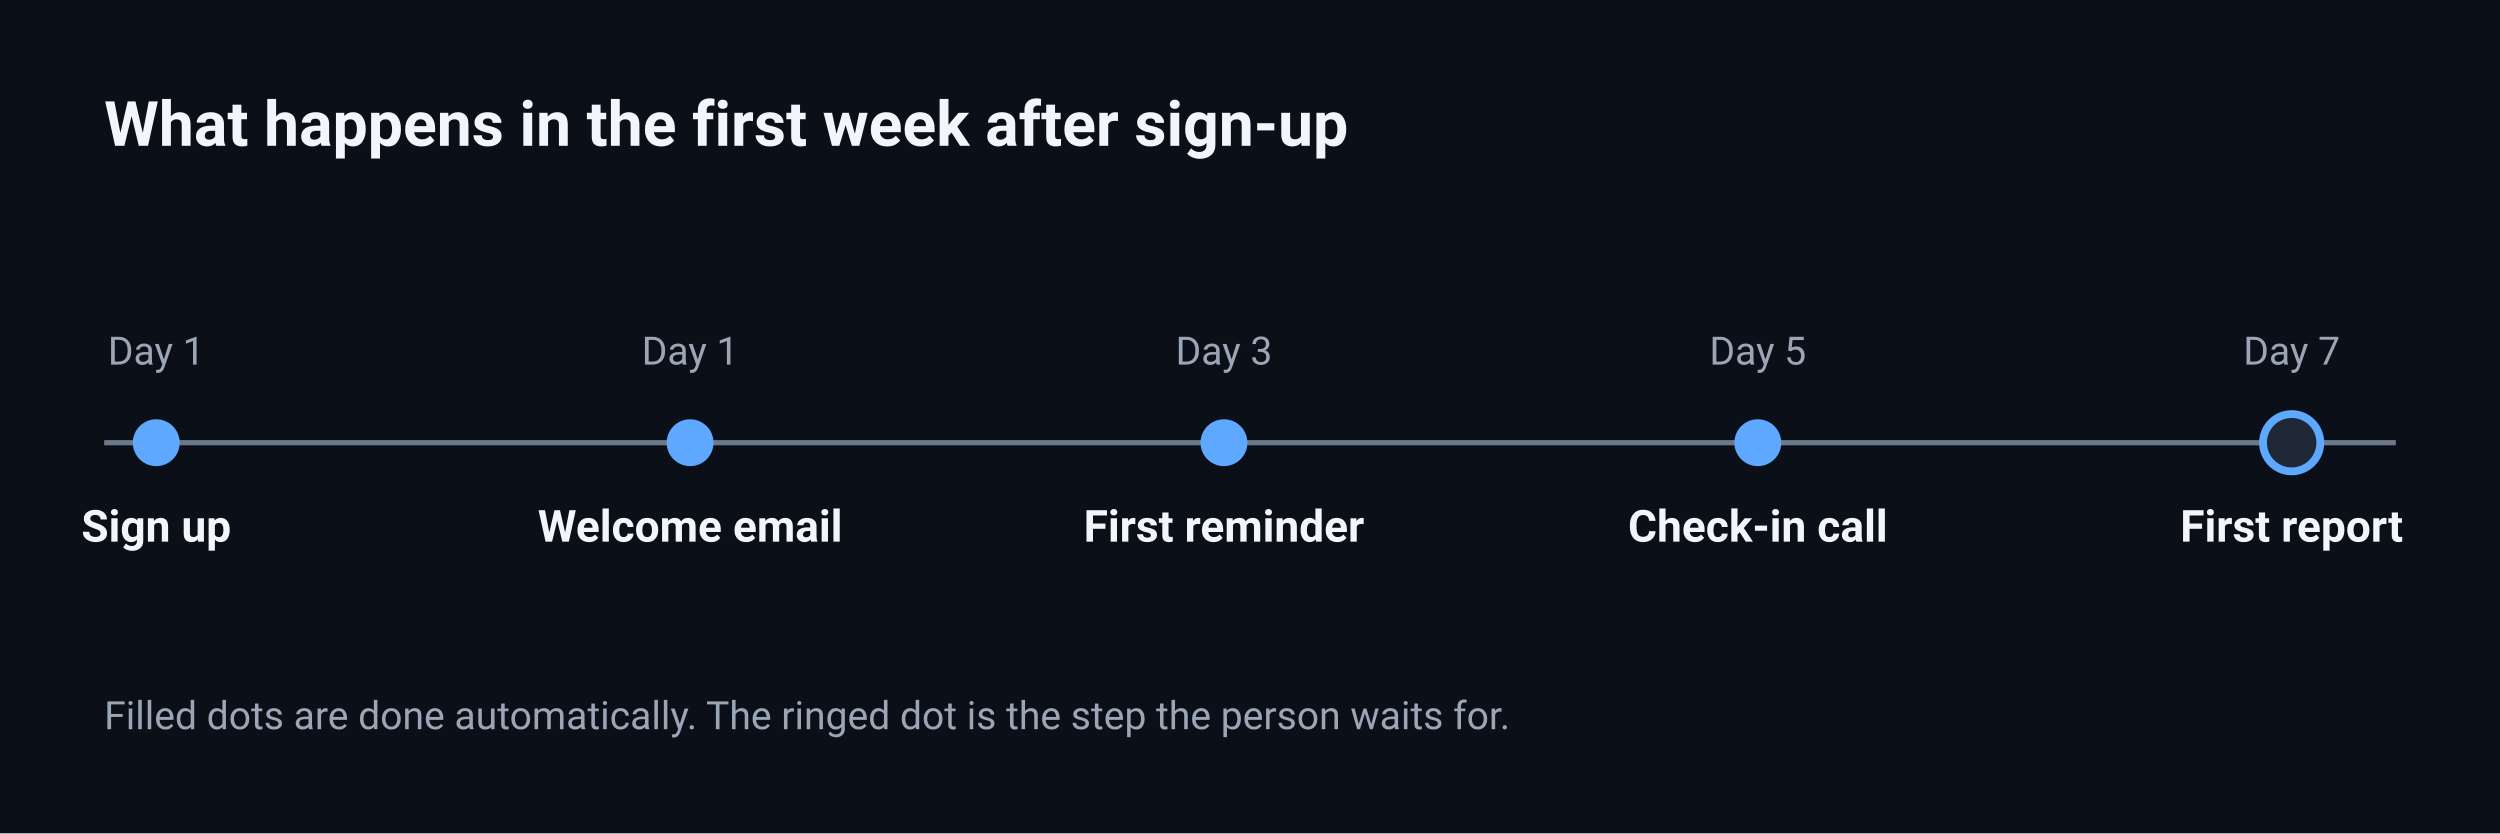
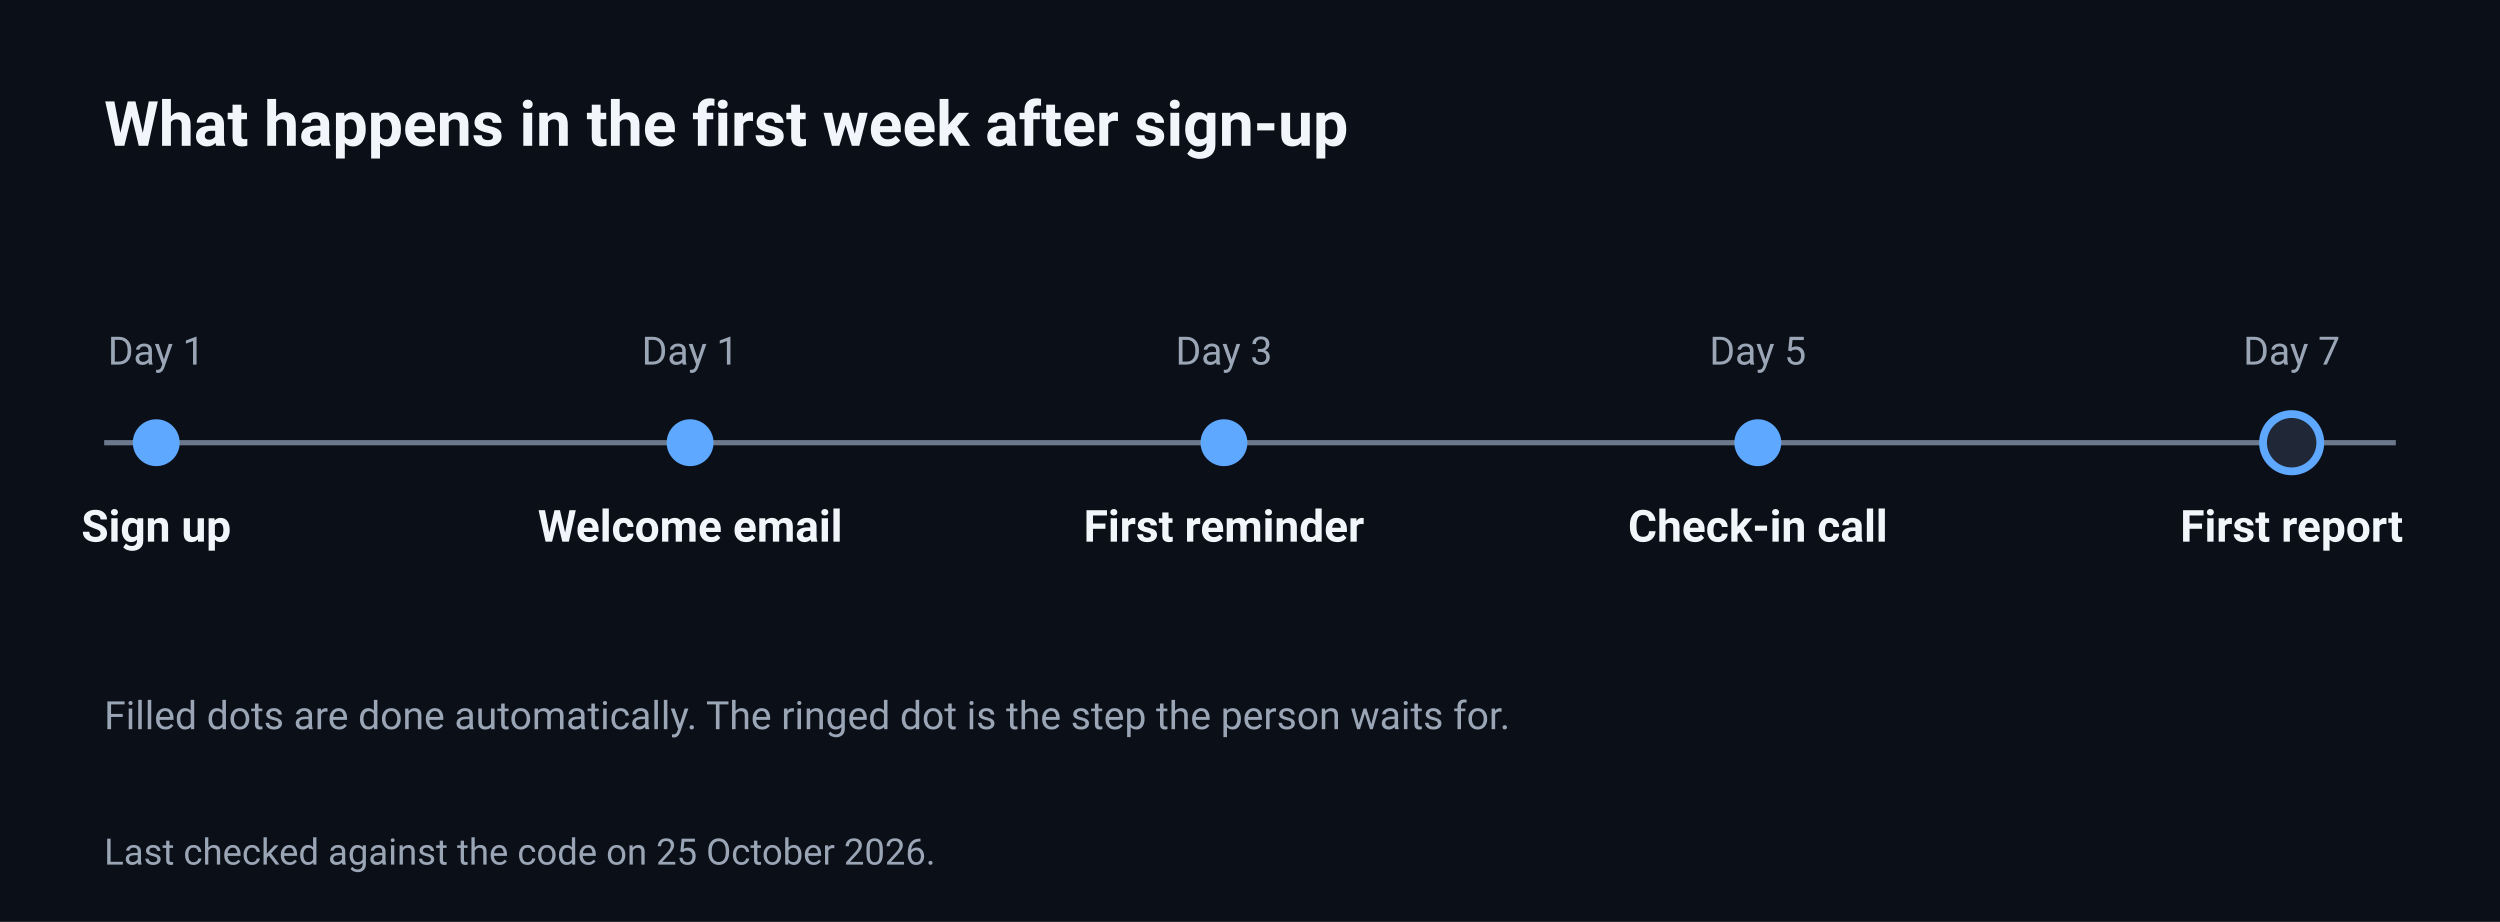
- <svg xmlns="http://www.w3.org/2000/svg" viewBox="0 0 960 320" width="960" height="320" role="img" aria-labelledby="diagram-title diagram-desc" font-family="system-ui, -apple-system, 'Segoe UI', Roboto, sans-serif">
-   <rect x="0" y="0" width="960" height="320" fill="#0b0f17" />
+ <svg xmlns="http://www.w3.org/2000/svg" viewBox="0 0 960 354" width="960" height="354" role="img" aria-labelledby="diagram-title diagram-desc" font-family="system-ui, -apple-system, 'Segoe UI', Roboto, sans-serif">
+   <rect x="0" y="0" width="960" height="354" fill="#0b0f17" />
  <text x="40" y="56" fill="#f2f5f9" font-size="24" font-weight="600">What happens in the first week after sign-up</text>
  <line x1="40" y1="170" x2="920" y2="170" stroke="#6c788c" stroke-width="2" />
  <g>
    <text x="60" y="140" text-anchor="middle" fill="#9aa5b6" font-size="15">Day 1</text>
    <circle cx="60" cy="170" r="9" fill="#5ea8ff" />
    <text x="60" y="208" text-anchor="middle" fill="#f2f5f9" font-size="17" font-weight="600">Sign up</text>
  </g>
  <g>
    <text x="265" y="140" text-anchor="middle" fill="#9aa5b6" font-size="15">Day 1</text>
    <circle cx="265" cy="170" r="9" fill="#5ea8ff" />
    <text x="265" y="208" text-anchor="middle" fill="#f2f5f9" font-size="17" font-weight="600">Welcome email</text>
  </g>
  <g>
    <text x="470" y="140" text-anchor="middle" fill="#9aa5b6" font-size="15">Day 3</text>
    <circle cx="470" cy="170" r="9" fill="#5ea8ff" />
    <text x="470" y="208" text-anchor="middle" fill="#f2f5f9" font-size="17" font-weight="600">First reminder</text>
  </g>
  <g>
    <text x="675" y="140" text-anchor="middle" fill="#9aa5b6" font-size="15">Day 5</text>
    <circle cx="675" cy="170" r="9" fill="#5ea8ff" />
    <text x="675" y="208" text-anchor="middle" fill="#f2f5f9" font-size="17" font-weight="600">Check-in call</text>
  </g>
  <g>
    <text x="880" y="140" text-anchor="middle" fill="#9aa5b6" font-size="15">Day 7</text>
    <circle cx="880" cy="170" r="11" fill="#202837" stroke="#5ea8ff" stroke-width="3" />
    <text x="880" y="208" text-anchor="middle" fill="#f2f5f9" font-size="17" font-weight="600">First report</text>
  </g>
  <text x="40" y="280" fill="#9aa5b6" font-size="15">Filled dots are done automatically. The ringed dot is the step the person waits for.</text>
+   <text x="40" y="332" fill="#9aa5b6" font-size="14">Last checked against the code on 25 October 2026.</text>
</svg>
